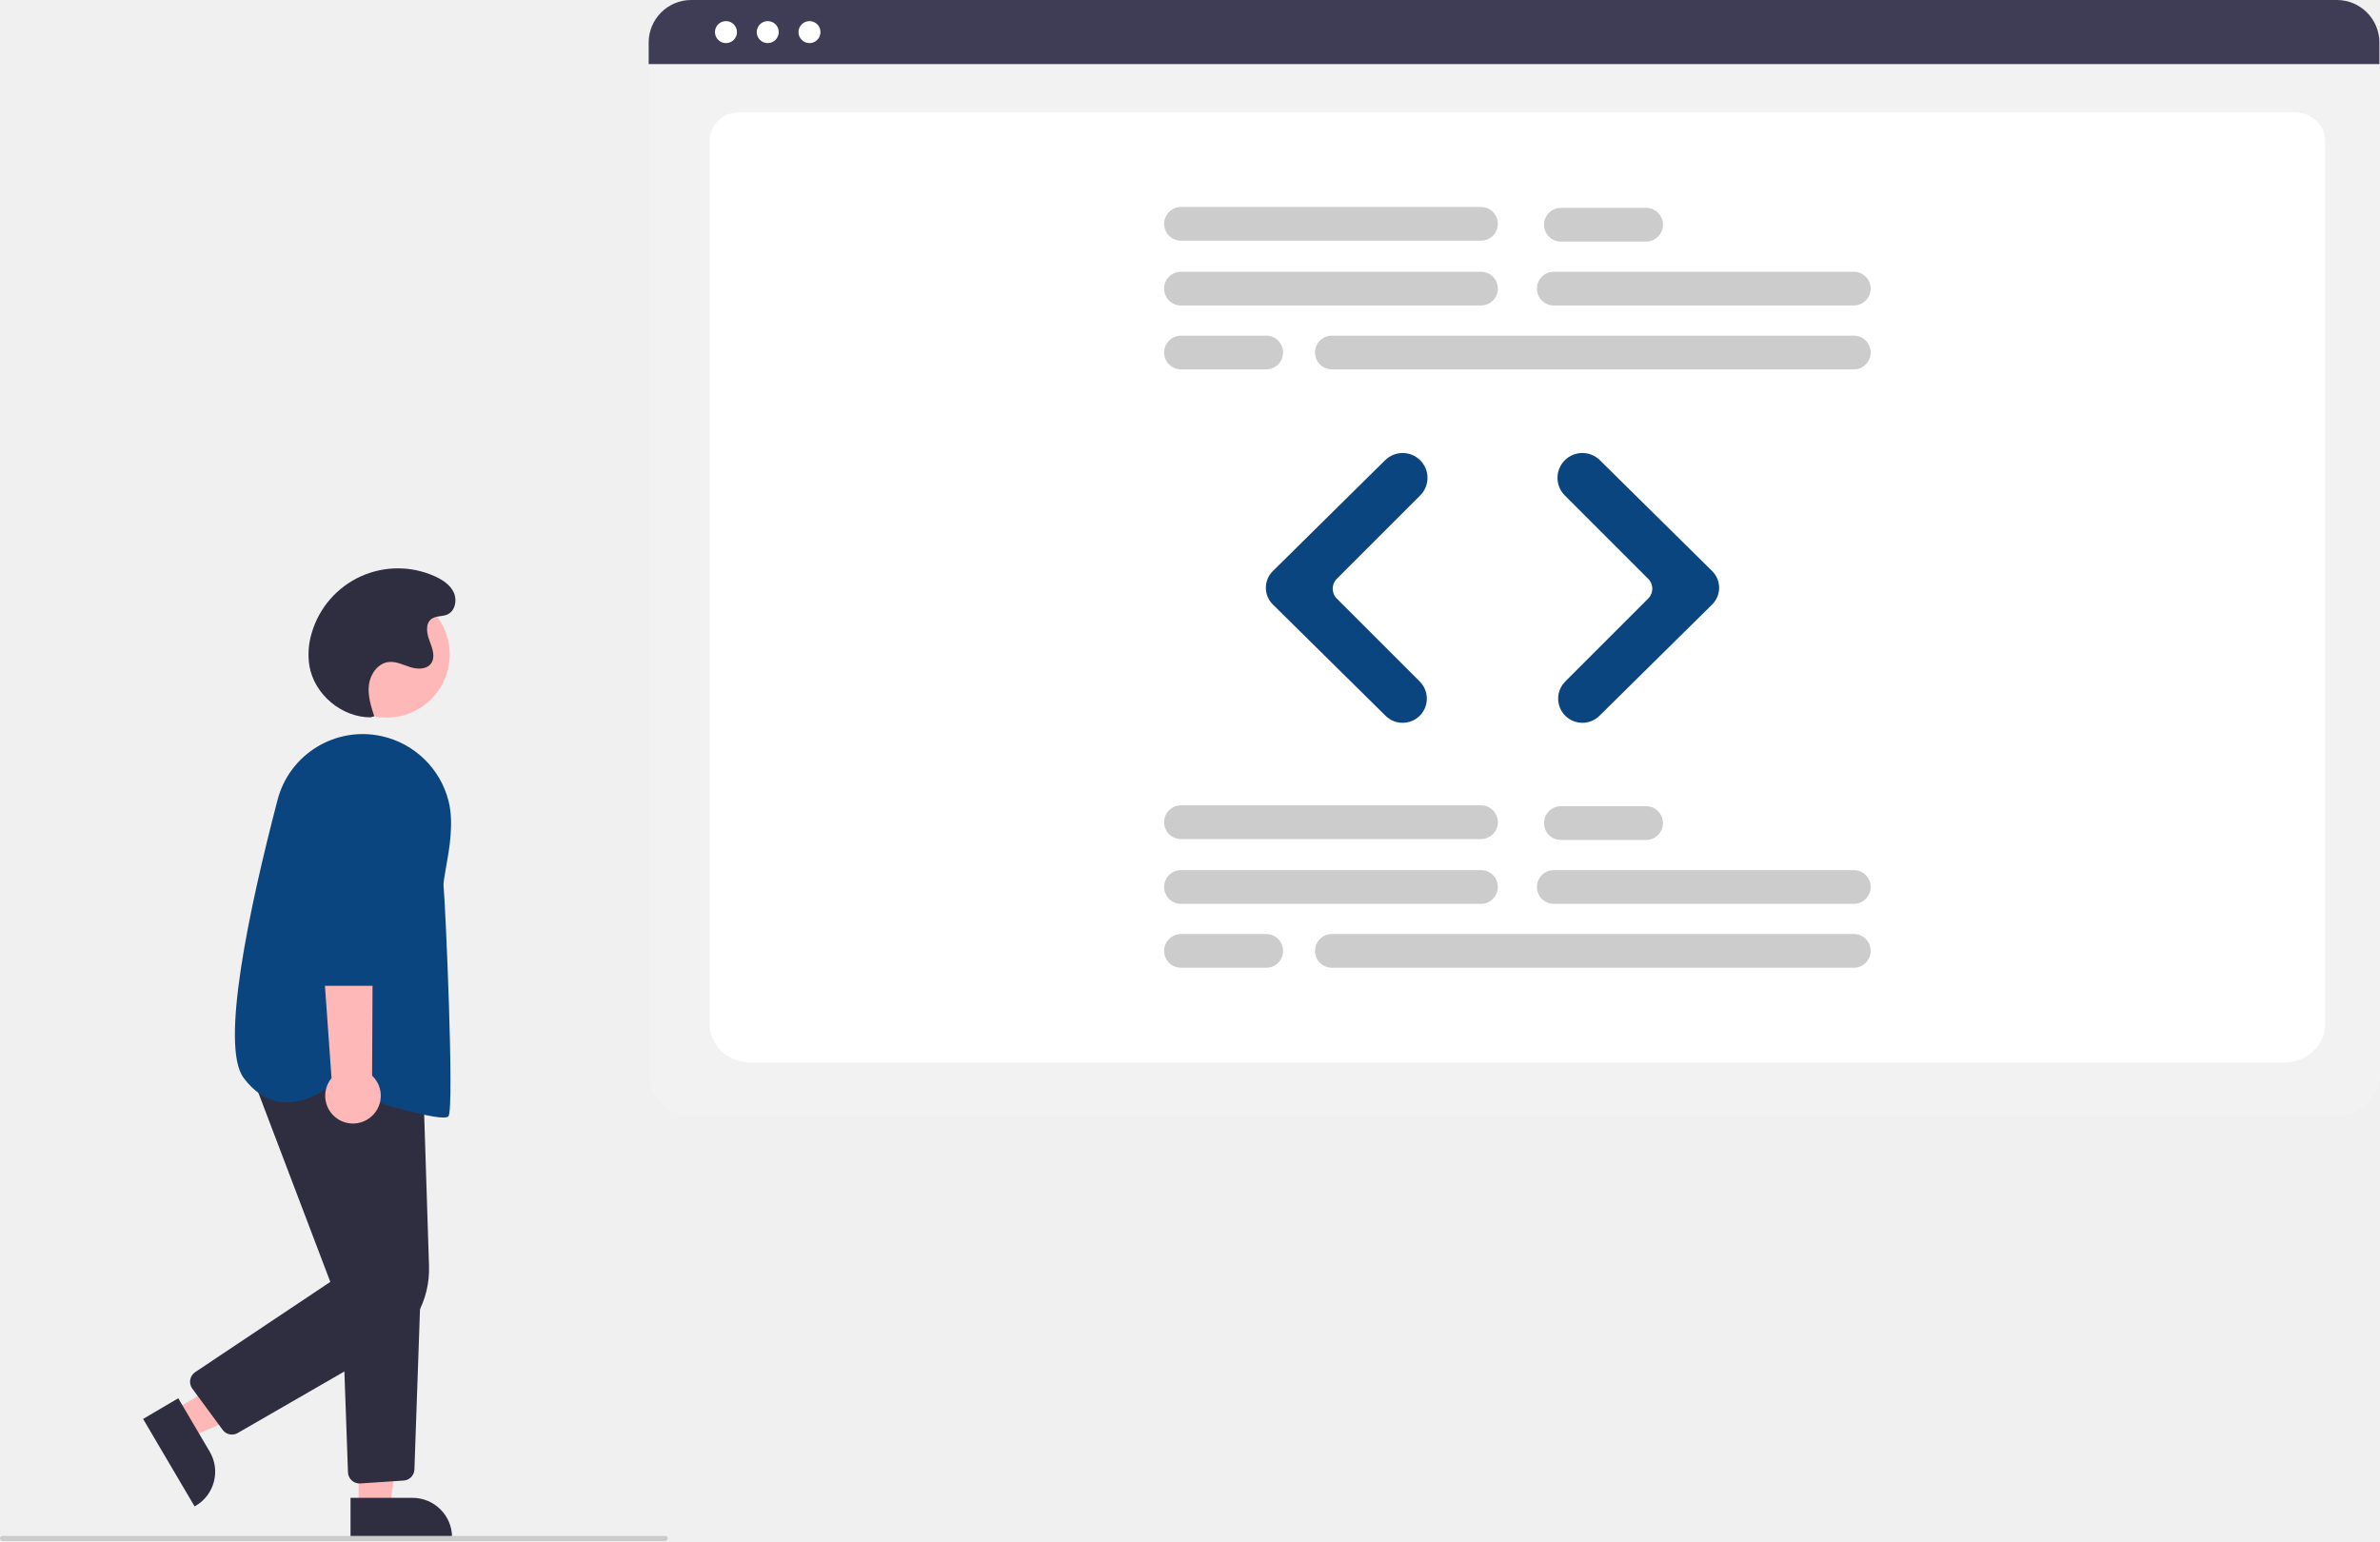
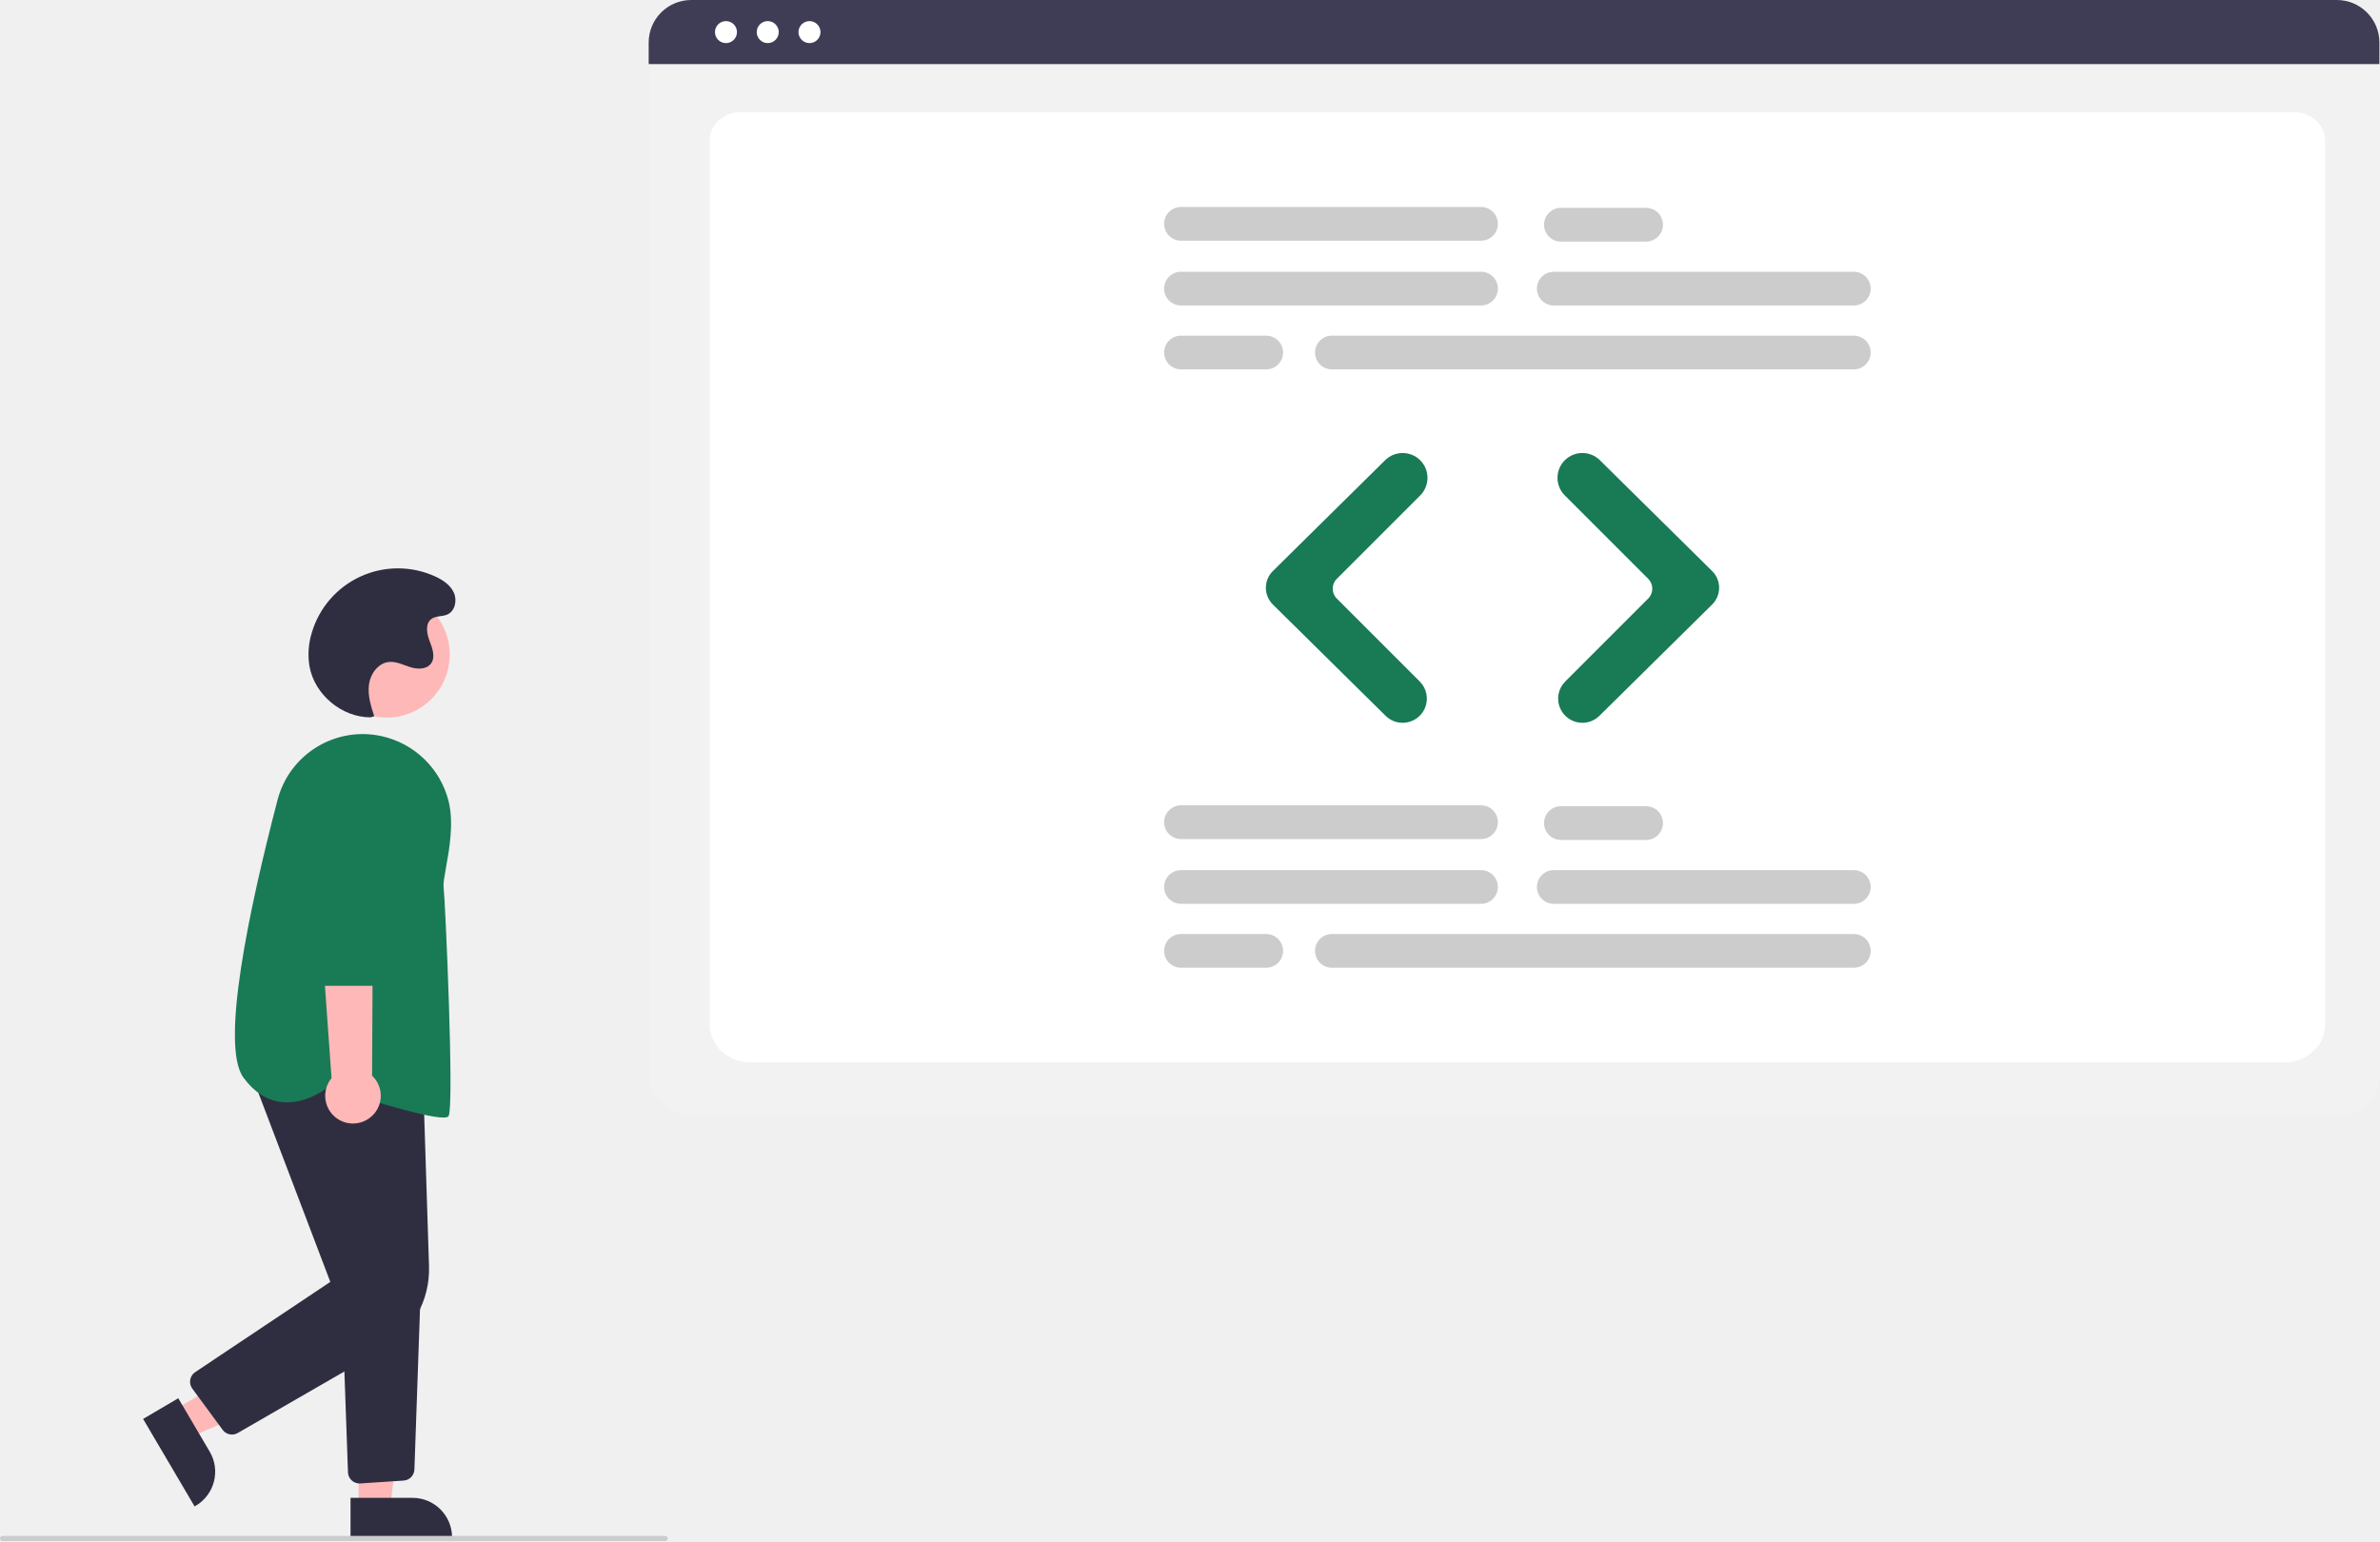
<svg xmlns="http://www.w3.org/2000/svg" data-name="Layer 1" width="926.622" height="600.085" viewBox="0 0 926.622 600.085">
  <circle cx="150.534" cy="254.872" r="24.561" fill="#ffb8b8" />
  <polygon points="67.543 549.197 73.762 559.763 117.474 540.803 108.295 525.21 67.543 549.197" fill="#ffb8b8" />
  <path d="M206.096,694.43,218.343,715.237l.001.001A15.386,15.386,0,0,1,212.888,736.302l-.431.254L192.405,702.489Z" transform="translate(-136.6892 -149.9575)" fill="#2f2e41" />
  <polygon points="139.6 587.26 151.86 587.259 157.692 539.971 139.598 539.972 139.6 587.26" fill="#ffb8b8" />
  <path d="M273.162,733.215l24.144-.001h.001a15.386,15.386,0,0,1,15.386,15.386v.5l-39.531.001Z" transform="translate(-136.6892 -149.9575)" fill="#2f2e41" />
  <path d="M227.001,708.567a4.493,4.493,0,0,1-3.624-1.833l-11.824-16.059a4.5,4.5,0,0,1,1.125-6.41l52.614-35.142-31.747-83.475L301.434,571.252l2.287,71.733A36.046,36.046,0,0,1,285.675,675.409l-56.427,32.554A4.486,4.486,0,0,1,227.001,708.567Z" transform="translate(-136.6892 -149.9575)" fill="#2f2e41" />
  <path d="M276.659,727.617a4.5,4.5,0,0,1-4.489-4.34l-2.488-69.882,30.808-1.623-2.453,70.384a4.487,4.487,0,0,1-4.2,4.333l-16.873,1.118C276.863,727.614,276.761,727.617,276.659,727.617Z" transform="translate(-136.6892 -149.9575)" fill="#2f2e41" />
-   <path d="M309.291,585.129c-7.838,0-35.217-8.816-44.721-11.959-1.422,1.138-9.233,6.979-18.351,5.911-5.626-.66-10.579-3.845-14.721-9.466-9.147-12.414,2.151-65.651,13.239-108.126a34.268,34.268,0,0,1,40.529-24.88h0a34.571,34.571,0,0,1,26.088,25.378c2.088,8.498.292,18.494-1.02,25.794-.616,3.432-1.104,6.143-.937,7.475.644,5.148,4.219,85.892,1.92,89.34C311.071,584.963,310.363,585.129,309.291,585.129Z" transform="translate(-136.6892 -149.9575)" fill="#0b457f" />
+   <path d="M309.291,585.129c-7.838,0-35.217-8.816-44.721-11.959-1.422,1.138-9.233,6.979-18.351,5.911-5.626-.66-10.579-3.845-14.721-9.466-9.147-12.414,2.151-65.651,13.239-108.126a34.268,34.268,0,0,1,40.529-24.88h0a34.571,34.571,0,0,1,26.088,25.378c2.088,8.498.292,18.494-1.02,25.794-.616,3.432-1.104,6.143-.937,7.475.644,5.148,4.219,85.892,1.92,89.34C311.071,584.963,310.363,585.129,309.291,585.129Z" transform="translate(-136.6892 -149.9575)" fill="#197a56" />
  <path d="M280.616,585.272a10.743,10.743,0,0,0,.942-16.446l.485-97.844-23.045,3.837,6.769,94.97A10.801,10.801,0,0,0,280.616,585.272Z" transform="translate(-136.6892 -149.9575)" fill="#ffb8b8" />
-   <path d="M285.946,533.818H261.124a4.514,4.514,0,0,1-4.5-4.459l-.609-67.292a17.603,17.603,0,1,1,35.204.043L290.446,529.37A4.515,4.515,0,0,1,285.946,533.818Z" transform="translate(-136.6892 -149.9575)" fill="#0b457f" />
+   <path d="M285.946,533.818H261.124a4.514,4.514,0,0,1-4.5-4.459l-.609-67.292a17.603,17.603,0,1,1,35.204.043L290.446,529.37A4.515,4.515,0,0,1,285.946,533.818Z" transform="translate(-136.6892 -149.9575)" fill="#197a56" />
  <path d="M280.969,429.289c-11.245.021-21.854-8.868-23.803-19.943a28.671,28.671,0,0,1,.919-13.014A34.954,34.954,0,0,1,306.021,374.379c3.008,1.361,5.971,3.316,7.349,6.317s.515,7.195-2.498,8.546c-1.969.882-4.44.449-6.187,1.716-2.509,1.819-1.863,5.691-.743,8.581s2.388,6.387.509,8.852c-1.75,2.297-5.249,2.226-8.004,1.361s-5.476-2.313-8.349-2.018c-4.19.43-7.202,4.598-7.759,8.773s.755,8.349,2.05,12.357Z" transform="translate(-136.6892 -149.9575)" fill="#2f2e41" />
  <path d="M395.689,750.042h-258a1,1,0,1,1,0-2h258a1,1,0,0,1,0,2Z" transform="translate(-136.6892 -149.9575)" fill="#ccc" />
  <path d="M1046.811,584.505H405.972a16.519,16.519,0,0,1-16.5-16.5V172.852a12.102,12.102,0,0,1,12.088-12.088h649.453a12.311,12.311,0,0,1,12.297,12.297V568.005A16.519,16.519,0,0,1,1046.811,584.505Z" transform="translate(-136.6892 -149.9575)" fill="#f2f2f2" />
  <path d="M1026.091,563.673H428.846c-8.755,0-15.878-6.67-15.878-14.868v-344.105c0-6.08,5.278-11.027,11.766-11.027H1030.008c6.595,0,11.961,5.028,11.961,11.208V548.805C1041.969,557.003,1034.846,563.673,1026.091,563.673Z" transform="translate(-136.6892 -149.9575)" fill="#fff" />
  <path d="M1063.081,174.908H389.241v-8.4a16.574,16.574,0,0,1,16.56-16.55H1046.521a16.574,16.574,0,0,1,16.56,16.55Z" transform="translate(-136.6892 -149.9575)" fill="#3f3d56" />
  <circle cx="282.647" cy="12.5" r="4.283" fill="#fff" />
  <circle cx="298.906" cy="12.5" r="4.283" fill="#fff" />
  <circle cx="315.165" cy="12.5" r="4.283" fill="#fff" />
  <path d="M713.3,268.912H596.492a6.566,6.566,0,0,1,0-13.132H713.3a6.566,6.566,0,1,1,0,13.132Z" transform="translate(-136.6892 -149.9575)" fill="#ccc" />
  <path d="M858.446,268.912H741.638a6.566,6.566,0,0,1,0-13.132H858.446a6.566,6.566,0,1,1,0,13.132Z" transform="translate(-136.6892 -149.9575)" fill="#ccc" />
  <path d="M858.446,293.794H655.241a6.566,6.566,0,1,1,0-13.132H858.446a6.566,6.566,0,1,1,0,13.132Z" transform="translate(-136.6892 -149.9575)" fill="#ccc" />
  <path d="M713.3,243.684H596.492a6.566,6.566,0,0,1,0-13.132H713.3a6.566,6.566,0,1,1,0,13.132Z" transform="translate(-136.6892 -149.9575)" fill="#ccc" />
  <path d="M777.579,244.03H744.402a6.566,6.566,0,0,1,0-13.132H777.579a6.566,6.566,0,1,1,0,13.132Z" transform="translate(-136.6892 -149.9575)" fill="#ccc" />
  <path d="M629.668,293.794H596.492a6.566,6.566,0,0,1,0-13.132h33.176a6.566,6.566,0,1,1,0,13.132Z" transform="translate(-136.6892 -149.9575)" fill="#ccc" />
  <path d="M713.3,501.912H596.492a6.566,6.566,0,0,1,0-13.132H713.3a6.566,6.566,0,1,1,0,13.132Z" transform="translate(-136.6892 -149.9575)" fill="#ccc" />
  <path d="M858.446,501.912H741.638a6.566,6.566,0,0,1,0-13.132H858.446a6.566,6.566,0,1,1,0,13.132Z" transform="translate(-136.6892 -149.9575)" fill="#ccc" />
  <path d="M858.446,526.794H655.241a6.566,6.566,0,1,1,0-13.132H858.446a6.566,6.566,0,1,1,0,13.132Z" transform="translate(-136.6892 -149.9575)" fill="#ccc" />
  <path d="M713.3,476.684H596.492a6.566,6.566,0,0,1,0-13.132H713.3a6.566,6.566,0,1,1,0,13.132Z" transform="translate(-136.6892 -149.9575)" fill="#ccc" />
  <path d="M777.579,477.03H744.402a6.566,6.566,0,0,1,0-13.132H777.579a6.566,6.566,0,0,1,0,13.132Z" transform="translate(-136.6892 -149.9575)" fill="#ccc" />
  <path d="M629.668,526.794H596.492a6.566,6.566,0,0,1,0-13.132h33.176a6.566,6.566,0,1,1,0,13.132Z" transform="translate(-136.6892 -149.9575)" fill="#ccc" />
-   <path d="M682.793,431.419a9.397,9.397,0,0,1-6.624-2.71l-43.909-43.359a9.152,9.152,0,0,1,0-13.023l43.731-43.184a9.702,9.702,0,0,1,13.644.043h0a9.689,9.689,0,0,1,0,13.687l-32.496,32.497a5.413,5.413,0,0,0,0,7.647l32.32,32.32a9.418,9.418,0,0,1-6.666,16.084Z" transform="translate(-136.6892 -149.9575)" fill="#0b457f" />
-   <path d="M752.759,431.419a9.418,9.418,0,0,1-6.666-16.084L778.412,383.015a5.413,5.413,0,0,0,0-7.647L745.916,342.872a9.678,9.678,0,0,1,0-13.687h0a9.702,9.702,0,0,1,13.644-.043l43.731,43.184a9.152,9.152,0,0,1,0,13.023l-43.909,43.359A9.399,9.399,0,0,1,752.759,431.419Z" transform="translate(-136.6892 -149.9575)" fill="#0b457f" />
+   <path d="M682.793,431.419a9.397,9.397,0,0,1-6.624-2.71l-43.909-43.359a9.152,9.152,0,0,1,0-13.023l43.731-43.184a9.702,9.702,0,0,1,13.644.043h0a9.689,9.689,0,0,1,0,13.687l-32.496,32.497a5.413,5.413,0,0,0,0,7.647l32.32,32.32a9.418,9.418,0,0,1-6.666,16.084Z" transform="translate(-136.6892 -149.9575)" fill="#197a56" />
+   <path d="M752.759,431.419a9.418,9.418,0,0,1-6.666-16.084L778.412,383.015a5.413,5.413,0,0,0,0-7.647L745.916,342.872a9.678,9.678,0,0,1,0-13.687h0a9.702,9.702,0,0,1,13.644-.043l43.731,43.184a9.152,9.152,0,0,1,0,13.023l-43.909,43.359A9.399,9.399,0,0,1,752.759,431.419Z" transform="translate(-136.6892 -149.9575)" fill="#197a56" />
</svg>
